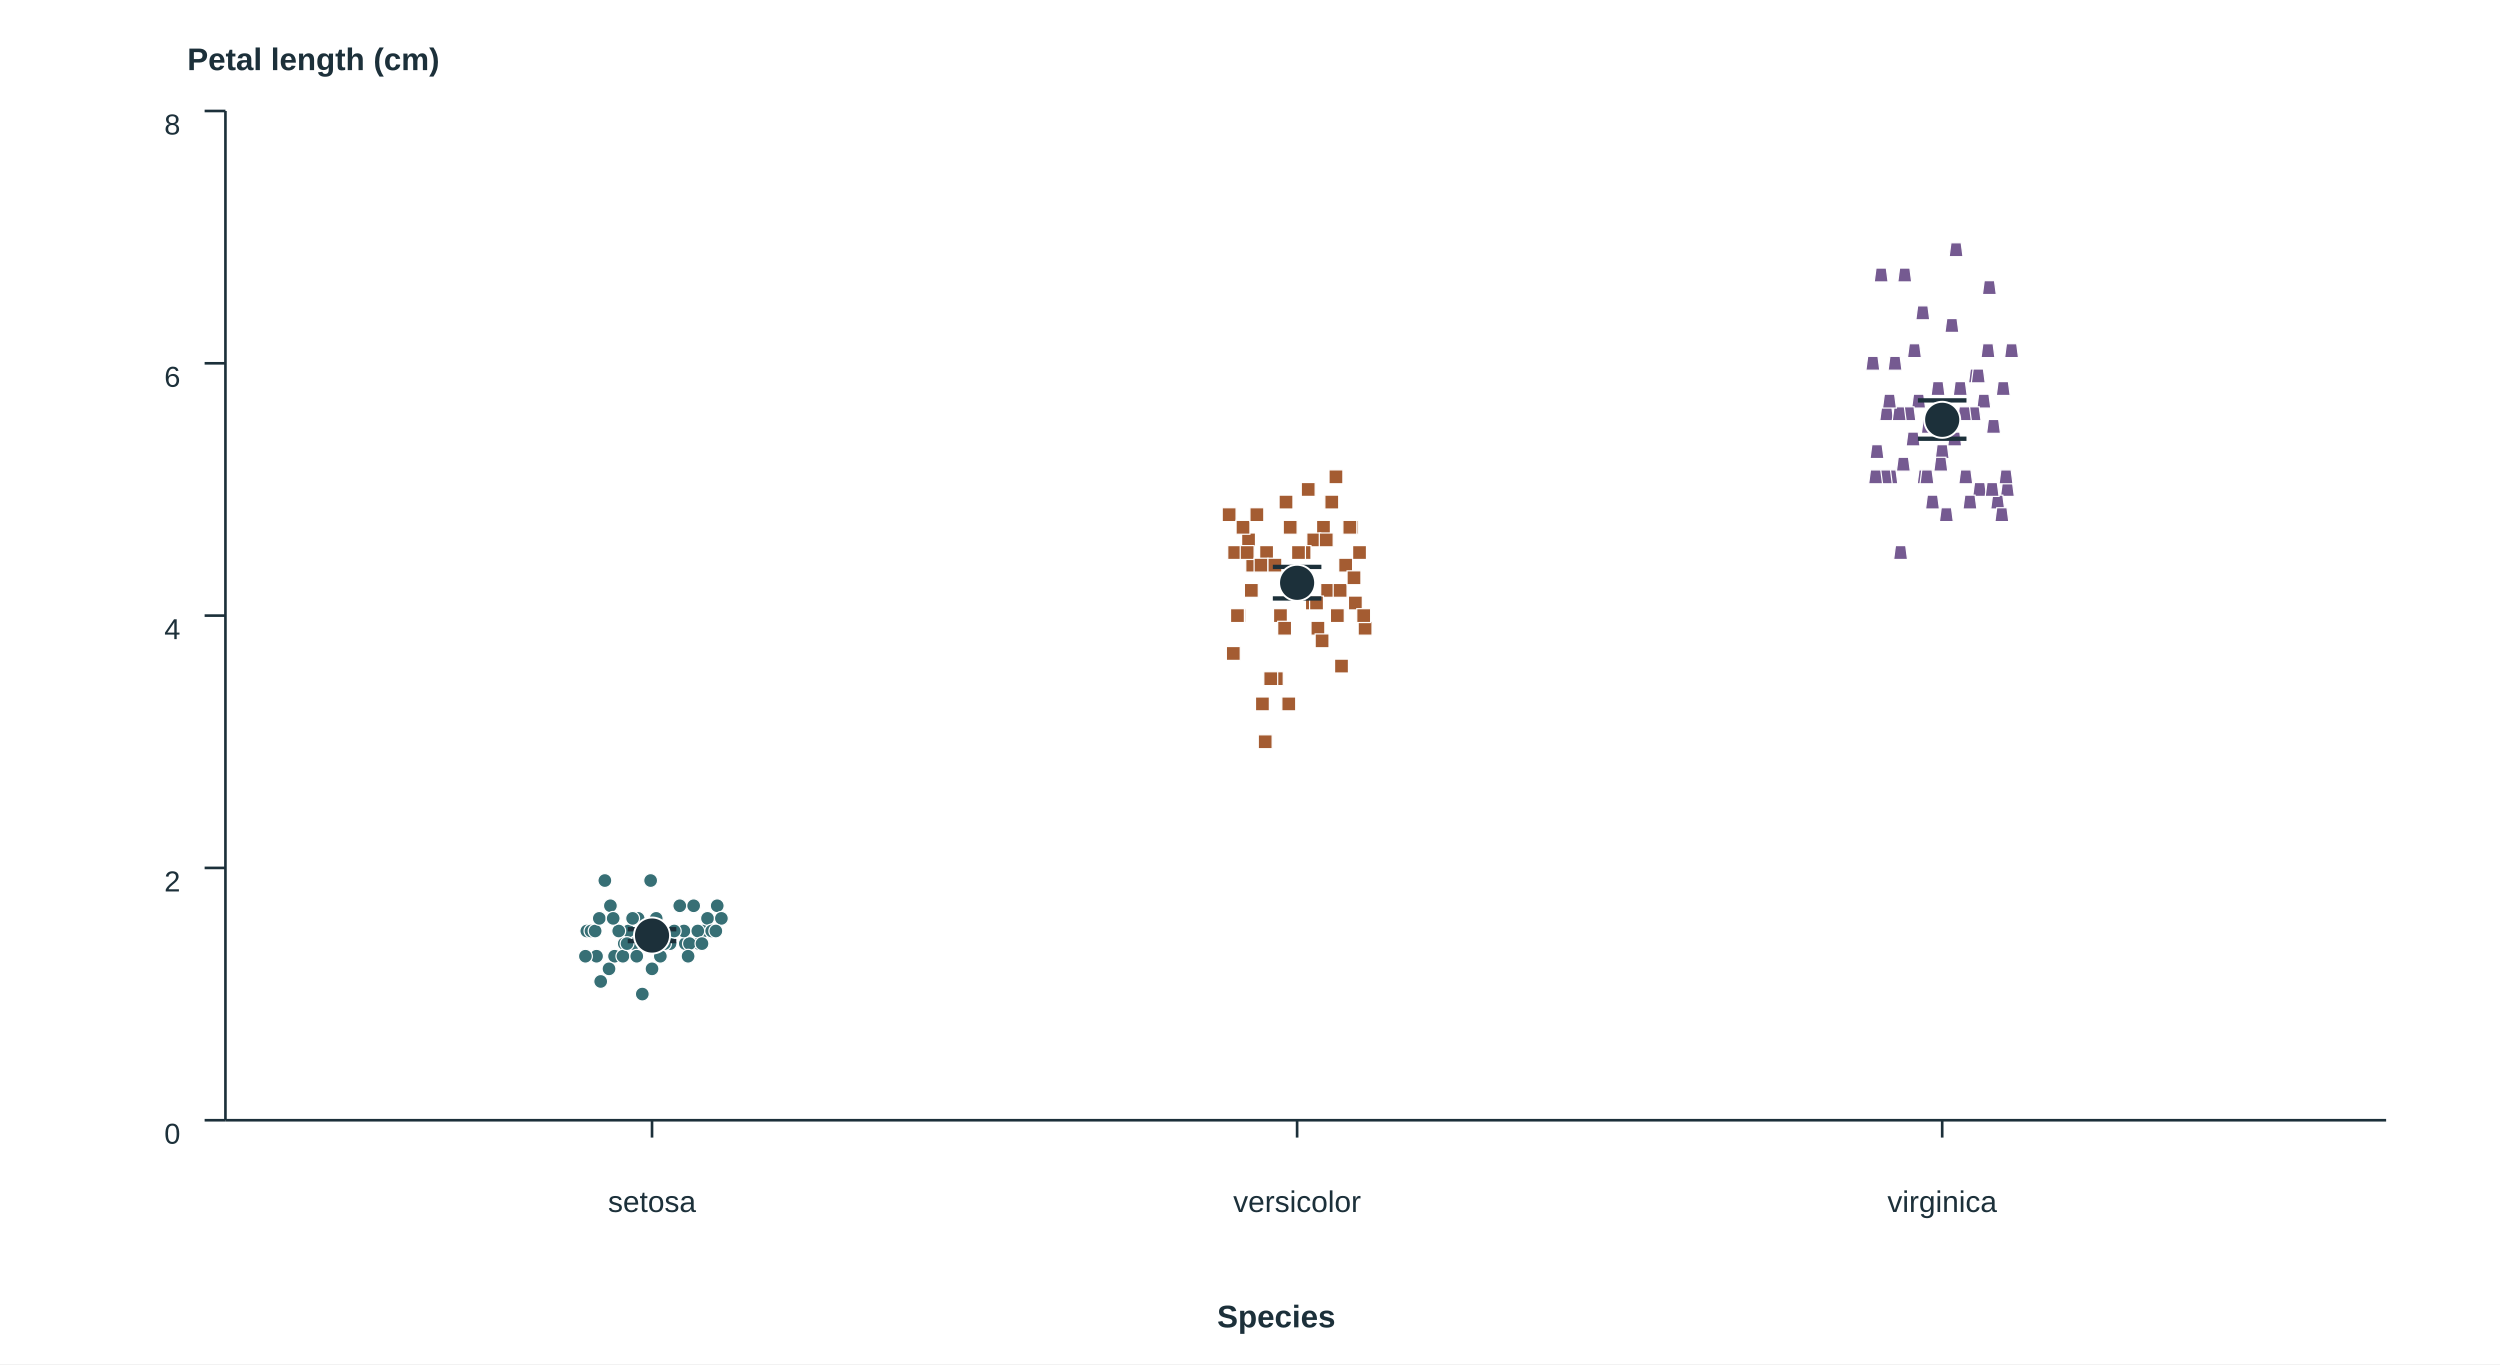
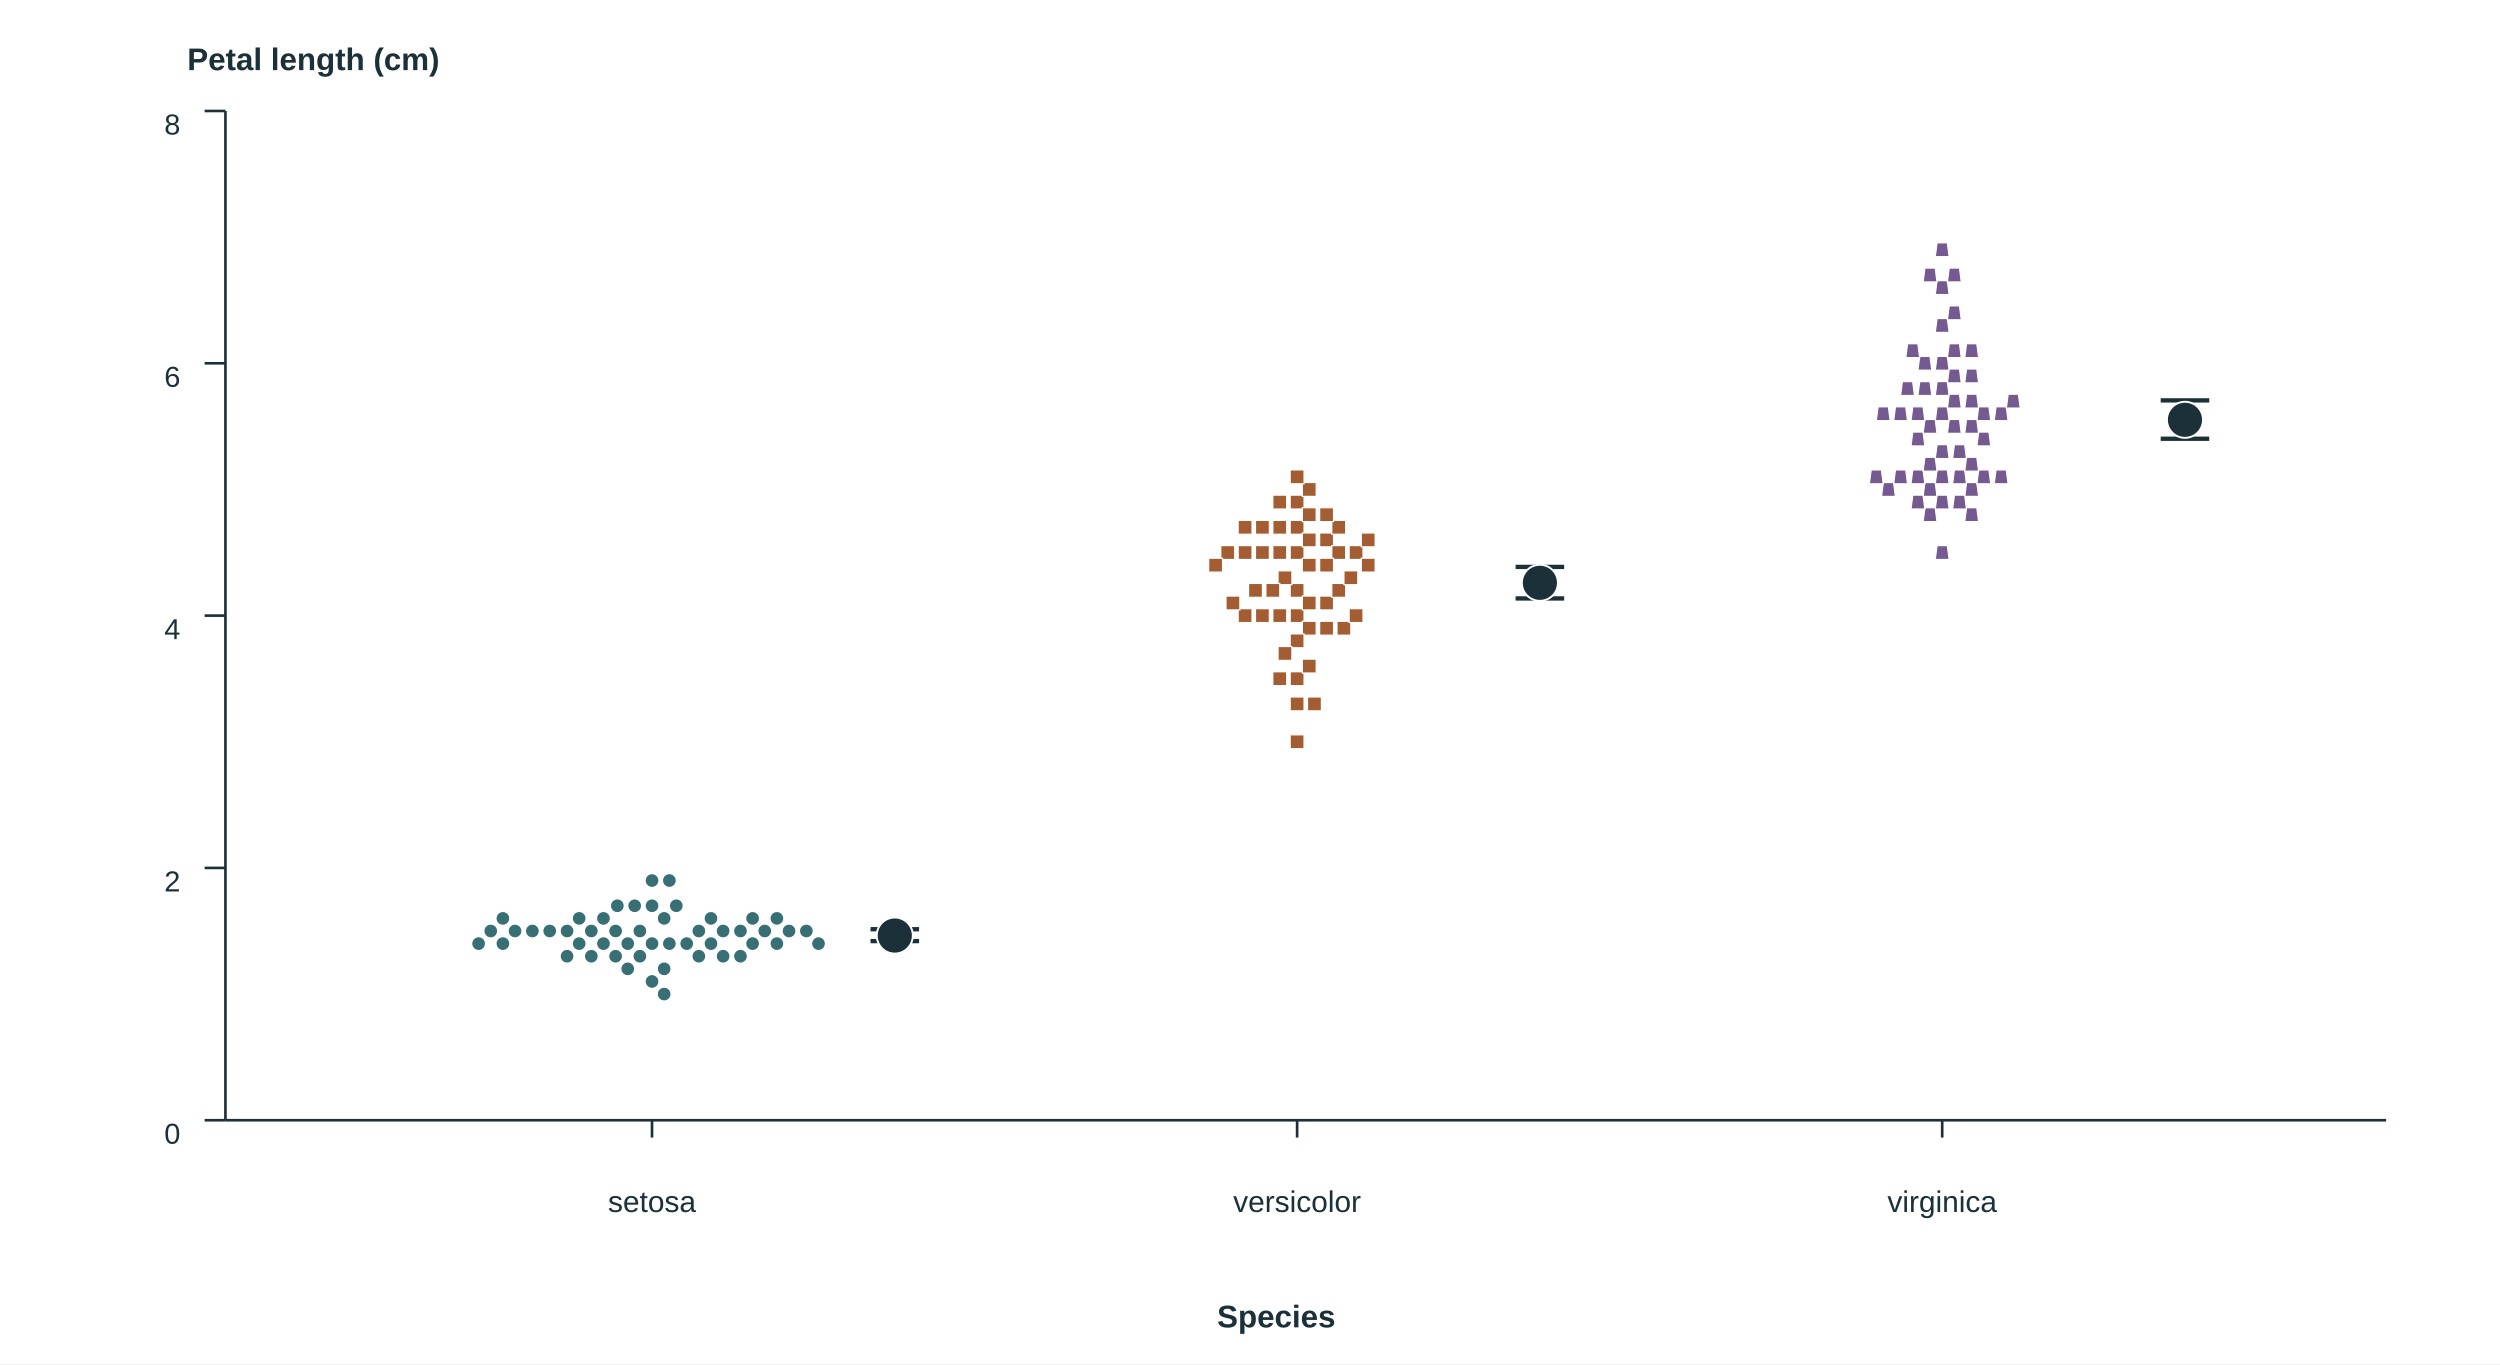
<svg xmlns="http://www.w3.org/2000/svg" width="865" height="472" viewBox="0 0 865 472">
  <defs>
    <marker id="ar" markerWidth="9" markerHeight="9" refX="8" refY="4.5" orient="auto">
      <path d="M0 0 L9 4.5 L0 9 Z" fill="#43525B" />
    </marker>
  </defs>
  <rect width="865" height="472" fill="#FFFFFF" />
  <line x1="78.0" y1="38.4" x2="78.0" y2="387.6" stroke="#1C303A" stroke-width="0.917" />
  <line x1="78.0" y1="387.6" x2="825.6" y2="387.6" stroke="#1C303A" stroke-width="0.917" />
  <line x1="70.8" y1="387.6" x2="78.0" y2="387.6" stroke="#1C303A" stroke-width="0.917" />
  <text x="62.4" y="392.9" text-anchor="end" dominant-baseline="middle" font-family="Arial" font-size="10.0" fill="#1C303A">
    <tspan x="62.4" dy="0">0</tspan>
  </text>
  <line x1="70.8" y1="300.3" x2="78.0" y2="300.3" stroke="#1C303A" stroke-width="0.917" />
  <text x="62.4" y="305.6" text-anchor="end" dominant-baseline="middle" font-family="Arial" font-size="10.0" fill="#1C303A">
    <tspan x="62.4" dy="0">2</tspan>
  </text>
  <line x1="70.8" y1="213.0" x2="78.0" y2="213.0" stroke="#1C303A" stroke-width="0.917" />
  <text x="62.4" y="218.3" text-anchor="end" dominant-baseline="middle" font-family="Arial" font-size="10.0" fill="#1C303A">
    <tspan x="62.4" dy="0">4</tspan>
  </text>
  <line x1="70.8" y1="125.7" x2="78.0" y2="125.7" stroke="#1C303A" stroke-width="0.917" />
  <text x="62.4" y="131.0" text-anchor="end" dominant-baseline="middle" font-family="Arial" font-size="10.0" fill="#1C303A">
    <tspan x="62.4" dy="0">6</tspan>
  </text>
  <line x1="70.8" y1="38.4" x2="78.0" y2="38.4" stroke="#1C303A" stroke-width="0.917" />
  <text x="62.4" y="43.7" text-anchor="end" dominant-baseline="middle" font-family="Arial" font-size="10.0" fill="#1C303A">
    <tspan x="62.4" dy="0">8</tspan>
  </text>
  <text x="64.8" y="21.192" text-anchor="start" dominant-baseline="middle" font-family="Arial" font-size="10.833" fill="#1C303A" font-weight="700">
    <tspan x="64.8" dy="0">Petal length (cm)</tspan>
  </text>
  <line x1="225.6" y1="387.6" x2="225.6" y2="393.6" stroke="#1C303A" stroke-width="0.917" />
  <text x="225.6" y="416.417" text-anchor="middle" dominant-baseline="middle" font-family="Arial" font-size="10.333" fill="#1C303A">
    <tspan x="225.6" dy="0">setosa</tspan>
  </text>
  <line x1="448.8" y1="387.6" x2="448.8" y2="393.6" stroke="#1C303A" stroke-width="0.917" />
  <text x="448.8" y="416.417" text-anchor="middle" dominant-baseline="middle" font-family="Arial" font-size="10.333" fill="#1C303A">
    <tspan x="448.8" dy="0">versicolor</tspan>
  </text>
  <line x1="672.0" y1="387.6" x2="672.0" y2="393.6" stroke="#1C303A" stroke-width="0.917" />
  <text x="672.0" y="416.417" text-anchor="middle" dominant-baseline="middle" font-family="Arial" font-size="10.333" fill="#1C303A">
    <tspan x="672.0" dy="0">virginica</tspan>
  </text>
  <text x="441.6" y="456.192" text-anchor="middle" dominant-baseline="middle" font-family="Arial" font-size="10.833" fill="#1C303A" font-weight="700">
    <tspan x="441.6" dy="0">Species</tspan>
  </text>
-   <ellipse cx="219.36" cy="326.49" rx="2.4" ry="2.4" fill="#376F75" stroke="#FFFFFF" stroke-width="0.417" />
-   <ellipse cx="237.12" cy="326.49" rx="2.4" ry="2.4" fill="#376F75" stroke="#FFFFFF" stroke-width="0.417" />
-   <ellipse cx="206.4" cy="330.855" rx="2.4" ry="2.4" fill="#376F75" stroke="#FFFFFF" stroke-width="0.417" />
-   <ellipse cx="224.16" cy="322.125" rx="2.4" ry="2.4" fill="#376F75" stroke="#FFFFFF" stroke-width="0.417" />
-   <ellipse cx="241.92" cy="326.49" rx="2.4" ry="2.4" fill="#376F75" stroke="#FFFFFF" stroke-width="0.417" />
-   <ellipse cx="211.2" cy="313.395" rx="2.4" ry="2.4" fill="#376F75" stroke="#FFFFFF" stroke-width="0.417" />
-   <ellipse cx="228.96" cy="326.49" rx="2.4" ry="2.4" fill="#376F75" stroke="#FFFFFF" stroke-width="0.417" />
-   <ellipse cx="246.72" cy="322.125" rx="2.4" ry="2.4" fill="#376F75" stroke="#FFFFFF" stroke-width="0.417" />
-   <ellipse cx="216" cy="326.49" rx="2.4" ry="2.4" fill="#376F75" stroke="#FFFFFF" stroke-width="0.417" />
-   <ellipse cx="233.76" cy="322.125" rx="2.4" ry="2.4" fill="#376F75" stroke="#FFFFFF" stroke-width="0.417" />
-   <ellipse cx="203.04" cy="322.125" rx="2.4" ry="2.4" fill="#376F75" stroke="#FFFFFF" stroke-width="0.417" />
-   <ellipse cx="220.8" cy="317.76" rx="2.4" ry="2.4" fill="#376F75" stroke="#FFFFFF" stroke-width="0.417" />
-   <ellipse cx="238.56" cy="326.49" rx="2.4" ry="2.4" fill="#376F75" stroke="#FFFFFF" stroke-width="0.417" />
-   <ellipse cx="207.84" cy="339.585" rx="2.4" ry="2.4" fill="#376F75" stroke="#FFFFFF" stroke-width="0.417" />
-   <ellipse cx="225.6" cy="335.22" rx="2.4" ry="2.4" fill="#376F75" stroke="#FFFFFF" stroke-width="0.417" />
-   <ellipse cx="243.36" cy="322.125" rx="2.4" ry="2.4" fill="#376F75" stroke="#FFFFFF" stroke-width="0.417" />
-   <ellipse cx="212.64" cy="330.855" rx="2.4" ry="2.4" fill="#376F75" stroke="#FFFFFF" stroke-width="0.417" />
-   <ellipse cx="230.4" cy="326.49" rx="2.4" ry="2.4" fill="#376F75" stroke="#FFFFFF" stroke-width="0.417" />
-   <ellipse cx="248.16" cy="313.395" rx="2.4" ry="2.4" fill="#376F75" stroke="#FFFFFF" stroke-width="0.417" />
-   <ellipse cx="217.44" cy="322.125" rx="2.4" ry="2.4" fill="#376F75" stroke="#FFFFFF" stroke-width="0.417" />
-   <ellipse cx="235.2" cy="313.395" rx="2.4" ry="2.4" fill="#376F75" stroke="#FFFFFF" stroke-width="0.417" />
-   <ellipse cx="204.48" cy="322.125" rx="2.4" ry="2.4" fill="#376F75" stroke="#FFFFFF" stroke-width="0.417" />
-   <ellipse cx="222.24" cy="343.95" rx="2.4" ry="2.4" fill="#376F75" stroke="#FFFFFF" stroke-width="0.417" />
-   <ellipse cx="240.0" cy="313.395" rx="2.4" ry="2.4" fill="#376F75" stroke="#FFFFFF" stroke-width="0.417" />
-   <ellipse cx="209.28" cy="304.665" rx="2.4" ry="2.4" fill="#376F75" stroke="#FFFFFF" stroke-width="0.417" />
-   <ellipse cx="227.04" cy="317.76" rx="2.4" ry="2.4" fill="#376F75" stroke="#FFFFFF" stroke-width="0.417" />
-   <ellipse cx="244.8" cy="317.76" rx="2.4" ry="2.4" fill="#376F75" stroke="#FFFFFF" stroke-width="0.417" />
-   <ellipse cx="214.08" cy="322.125" rx="2.4" ry="2.4" fill="#376F75" stroke="#FFFFFF" stroke-width="0.417" />
-   <ellipse cx="231.84" cy="326.49" rx="2.4" ry="2.4" fill="#376F75" stroke="#FFFFFF" stroke-width="0.417" />
-   <ellipse cx="249.6" cy="317.76" rx="2.4" ry="2.4" fill="#376F75" stroke="#FFFFFF" stroke-width="0.417" />
-   <ellipse cx="218.88" cy="317.76" rx="2.4" ry="2.4" fill="#376F75" stroke="#FFFFFF" stroke-width="0.417" />
-   <ellipse cx="236.64" cy="322.125" rx="2.4" ry="2.4" fill="#376F75" stroke="#FFFFFF" stroke-width="0.417" />
-   <ellipse cx="205.92" cy="322.125" rx="2.4" ry="2.4" fill="#376F75" stroke="#FFFFFF" stroke-width="0.417" />
-   <ellipse cx="223.68" cy="326.49" rx="2.4" ry="2.4" fill="#376F75" stroke="#FFFFFF" stroke-width="0.417" />
-   <ellipse cx="241.44" cy="322.125" rx="2.4" ry="2.4" fill="#376F75" stroke="#FFFFFF" stroke-width="0.417" />
-   <ellipse cx="210.72" cy="335.22" rx="2.4" ry="2.4" fill="#376F75" stroke="#FFFFFF" stroke-width="0.417" />
-   <ellipse cx="228.48" cy="330.855" rx="2.4" ry="2.4" fill="#376F75" stroke="#FFFFFF" stroke-width="0.417" />
-   <ellipse cx="246.24" cy="322.125" rx="2.4" ry="2.4" fill="#376F75" stroke="#FFFFFF" stroke-width="0.417" />
-   <ellipse cx="215.52" cy="330.855" rx="2.4" ry="2.4" fill="#376F75" stroke="#FFFFFF" stroke-width="0.417" />
-   <ellipse cx="233.28" cy="322.125" rx="2.4" ry="2.4" fill="#376F75" stroke="#FFFFFF" stroke-width="0.417" />
-   <ellipse cx="202.56" cy="330.855" rx="2.4" ry="2.4" fill="#376F75" stroke="#FFFFFF" stroke-width="0.417" />
-   <ellipse cx="220.32" cy="330.855" rx="2.4" ry="2.4" fill="#376F75" stroke="#FFFFFF" stroke-width="0.417" />
-   <ellipse cx="238.08" cy="330.855" rx="2.4" ry="2.4" fill="#376F75" stroke="#FFFFFF" stroke-width="0.417" />
-   <ellipse cx="207.36" cy="317.76" rx="2.4" ry="2.4" fill="#376F75" stroke="#FFFFFF" stroke-width="0.417" />
-   <ellipse cx="225.12" cy="304.665" rx="2.4" ry="2.4" fill="#376F75" stroke="#FFFFFF" stroke-width="0.417" />
-   <ellipse cx="242.88" cy="326.49" rx="2.4" ry="2.4" fill="#376F75" stroke="#FFFFFF" stroke-width="0.417" />
-   <ellipse cx="212.16" cy="317.76" rx="2.4" ry="2.4" fill="#376F75" stroke="#FFFFFF" stroke-width="0.417" />
-   <ellipse cx="229.92" cy="326.49" rx="2.4" ry="2.4" fill="#376F75" stroke="#FFFFFF" stroke-width="0.417" />
-   <ellipse cx="247.68" cy="322.125" rx="2.4" ry="2.4" fill="#376F75" stroke="#FFFFFF" stroke-width="0.417" />
-   <ellipse cx="216.96" cy="326.49" rx="2.4" ry="2.4" fill="#376F75" stroke="#FFFFFF" stroke-width="0.417" />
-   <rect x="455.52" y="180.045" width="4.8" height="4.8" rx="0.0" fill="#A45C32" stroke="#FFFFFF" stroke-width="0.417" />
-   <rect x="424.8" y="188.775" width="4.8" height="4.8" rx="0.0" fill="#A45C32" stroke="#FFFFFF" stroke-width="0.417" />
-   <rect x="442.56" y="171.315" width="4.8" height="4.8" rx="0.0" fill="#A45C32" stroke="#FFFFFF" stroke-width="0.417" />
-   <rect x="460.32" y="210.6" width="4.8" height="4.8" rx="0.0" fill="#A45C32" stroke="#FFFFFF" stroke-width="0.417" />
-   <rect x="429.6" y="184.41" width="4.8" height="4.8" rx="0.0" fill="#A45C32" stroke="#FFFFFF" stroke-width="0.417" />
-   <rect x="447.36" y="188.775" width="4.8" height="4.8" rx="0.0" fill="#A45C32" stroke="#FFFFFF" stroke-width="0.417" />
-   <rect x="465.12" y="180.045" width="4.8" height="4.8" rx="0.0" fill="#A45C32" stroke="#FFFFFF" stroke-width="0.417" />
-   <rect x="434.4" y="241.155" width="4.8" height="4.8" rx="0.0" fill="#A45C32" stroke="#FFFFFF" stroke-width="0.417" />
-   <rect x="452.16" y="184.41" width="4.8" height="4.8" rx="0.0" fill="#A45C32" stroke="#FFFFFF" stroke-width="0.417" />
-   <rect x="469.92" y="214.965" width="4.8" height="4.8" rx="0.0" fill="#A45C32" stroke="#FFFFFF" stroke-width="0.417" />
-   <rect x="439.2" y="232.425" width="4.8" height="4.8" rx="0.0" fill="#A45C32" stroke="#FFFFFF" stroke-width="0.417" />
-   <rect x="456.96" y="201.87" width="4.8" height="4.8" rx="0.0" fill="#A45C32" stroke="#FFFFFF" stroke-width="0.417" />
-   <rect x="426.24" y="210.6" width="4.8" height="4.8" rx="0.0" fill="#A45C32" stroke="#FFFFFF" stroke-width="0.417" />
-   <rect x="444.0" y="180.045" width="4.8" height="4.8" rx="0.0" fill="#A45C32" stroke="#FFFFFF" stroke-width="0.417" />
-   <rect x="461.76" y="228.06" width="4.8" height="4.8" rx="0.0" fill="#A45C32" stroke="#FFFFFF" stroke-width="0.417" />
-   <rect x="431.04" y="193.14" width="4.8" height="4.8" rx="0.0" fill="#A45C32" stroke="#FFFFFF" stroke-width="0.417" />
-   <rect x="448.8" y="188.775" width="4.8" height="4.8" rx="0.0" fill="#A45C32" stroke="#FFFFFF" stroke-width="0.417" />
-   <rect x="466.56" y="206.235" width="4.8" height="4.8" rx="0.0" fill="#A45C32" stroke="#FFFFFF" stroke-width="0.417" />
-   <rect x="435.84" y="188.775" width="4.8" height="4.8" rx="0.0" fill="#A45C32" stroke="#FFFFFF" stroke-width="0.417" />
-   <rect x="453.6" y="214.965" width="4.8" height="4.8" rx="0.0" fill="#A45C32" stroke="#FFFFFF" stroke-width="0.417" />
-   <rect x="422.88" y="175.68" width="4.8" height="4.8" rx="0.0" fill="#A45C32" stroke="#FFFFFF" stroke-width="0.417" />
-   <rect x="440.64" y="210.6" width="4.8" height="4.8" rx="0.0" fill="#A45C32" stroke="#FFFFFF" stroke-width="0.417" />
-   <rect x="458.4" y="171.315" width="4.8" height="4.8" rx="0.0" fill="#A45C32" stroke="#FFFFFF" stroke-width="0.417" />
-   <rect x="427.68" y="180.045" width="4.8" height="4.8" rx="0.0" fill="#A45C32" stroke="#FFFFFF" stroke-width="0.417" />
-   <rect x="445.44" y="197.505" width="4.8" height="4.8" rx="0.0" fill="#A45C32" stroke="#FFFFFF" stroke-width="0.417" />
-   <rect x="463.2" y="193.14" width="4.8" height="4.8" rx="0.0" fill="#A45C32" stroke="#FFFFFF" stroke-width="0.417" />
-   <rect x="432.48" y="175.68" width="4.8" height="4.8" rx="0.0" fill="#A45C32" stroke="#FFFFFF" stroke-width="0.417" />
-   <rect x="450.24" y="166.95" width="4.8" height="4.8" rx="0.0" fill="#A45C32" stroke="#FFFFFF" stroke-width="0.417" />
-   <rect x="468" y="188.775" width="4.8" height="4.8" rx="0.0" fill="#A45C32" stroke="#FFFFFF" stroke-width="0.417" />
-   <rect x="437.28" y="232.425" width="4.8" height="4.8" rx="0.0" fill="#A45C32" stroke="#FFFFFF" stroke-width="0.417" />
-   <rect x="455.04" y="219.33" width="4.8" height="4.8" rx="0.0" fill="#A45C32" stroke="#FFFFFF" stroke-width="0.417" />
-   <rect x="424.32" y="223.695" width="4.8" height="4.8" rx="0.0" fill="#A45C32" stroke="#FFFFFF" stroke-width="0.417" />
-   <rect x="442.08" y="214.965" width="4.8" height="4.8" rx="0.0" fill="#A45C32" stroke="#FFFFFF" stroke-width="0.417" />
-   <rect x="459.84" y="162.585" width="4.8" height="4.8" rx="0.0" fill="#A45C32" stroke="#FFFFFF" stroke-width="0.417" />
-   <rect x="429.12" y="188.775" width="4.8" height="4.8" rx="0.0" fill="#A45C32" stroke="#FFFFFF" stroke-width="0.417" />
-   <rect x="446.88" y="188.775" width="4.8" height="4.8" rx="0.0" fill="#A45C32" stroke="#FFFFFF" stroke-width="0.417" />
-   <rect x="464.64" y="180.045" width="4.8" height="4.8" rx="0.0" fill="#A45C32" stroke="#FFFFFF" stroke-width="0.417" />
-   <rect x="433.92" y="193.14" width="4.8" height="4.8" rx="0.0" fill="#A45C32" stroke="#FFFFFF" stroke-width="0.417" />
-   <rect x="451.68" y="206.235" width="4.8" height="4.8" rx="0.0" fill="#A45C32" stroke="#FFFFFF" stroke-width="0.417" />
-   <rect x="469.44" y="210.6" width="4.8" height="4.8" rx="0.0" fill="#A45C32" stroke="#FFFFFF" stroke-width="0.417" />
-   <rect x="438.72" y="193.14" width="4.8" height="4.8" rx="0.0" fill="#A45C32" stroke="#FFFFFF" stroke-width="0.417" />
-   <rect x="456.48" y="184.41" width="4.8" height="4.8" rx="0.0" fill="#A45C32" stroke="#FFFFFF" stroke-width="0.417" />
-   <rect x="425.76" y="210.6" width="4.8" height="4.8" rx="0.0" fill="#A45C32" stroke="#FFFFFF" stroke-width="0.417" />
-   <rect x="443.52" y="241.155" width="4.8" height="4.8" rx="0.0" fill="#A45C32" stroke="#FFFFFF" stroke-width="0.417" />
-   <rect x="461.28" y="201.87" width="4.8" height="4.8" rx="0.0" fill="#A45C32" stroke="#FFFFFF" stroke-width="0.417" />
-   <rect x="430.56" y="201.87" width="4.8" height="4.8" rx="0.0" fill="#A45C32" stroke="#FFFFFF" stroke-width="0.417" />
-   <rect x="448.32" y="201.87" width="4.8" height="4.8" rx="0.0" fill="#A45C32" stroke="#FFFFFF" stroke-width="0.417" />
-   <rect x="466.08" y="197.505" width="4.8" height="4.8" rx="0.0" fill="#A45C32" stroke="#FFFFFF" stroke-width="0.417" />
-   <rect x="435.36" y="254.25" width="4.8" height="4.8" rx="0.0" fill="#A45C32" stroke="#FFFFFF" stroke-width="0.417" />
-   <rect x="453.12" y="206.235" width="4.8" height="4.8" rx="0.0" fill="#A45C32" stroke="#FFFFFF" stroke-width="0.417" />
-   <polygon points="646.224,123.3 649.776,123.3 650.4,128.1 645.6,128.1" fill="#755A91" stroke="#FFFFFF" stroke-width="0.417" />
-   <polygon points="663.984,162.585 667.536,162.585 668.16,167.385 663.36,167.385" fill="#755A91" stroke="#FFFFFF" stroke-width="0.417" />
-   <polygon points="681.744,127.665 685.296,127.665 685.92,132.465 681.12,132.465" fill="#755A91" stroke="#FFFFFF" stroke-width="0.417" />
-   <polygon points="651.024,140.76 654.576,140.76 655.2,145.56 650.4,145.56" fill="#755A91" stroke="#FFFFFF" stroke-width="0.417" />
-   <polygon points="668.784,132.03 672.336,132.03 672.96,136.83 668.16,136.83" fill="#755A91" stroke="#FFFFFF" stroke-width="0.417" />
-   <polygon points="686.544,97.11 690.096,97.11 690.72,101.91 685.92,101.91" fill="#755A91" stroke="#FFFFFF" stroke-width="0.417" />
-   <polygon points="655.824,188.775 659.376,188.775 660.0,193.575 655.2,193.575" fill="#755A91" stroke="#FFFFFF" stroke-width="0.417" />
-   <polygon points="673.584,110.205 677.136,110.205 677.76,115.005 672.96,115.005" fill="#755A91" stroke="#FFFFFF" stroke-width="0.417" />
-   <polygon points="691.344,132.03 694.896,132.03 695.52,136.83 690.72,136.83" fill="#755A91" stroke="#FFFFFF" stroke-width="0.417" />
-   <polygon points="660.624,118.935 664.176,118.935 664.8,123.735 660.0,123.735" fill="#755A91" stroke="#FFFFFF" stroke-width="0.417" />
-   <polygon points="678.384,162.585 681.936,162.585 682.56,167.385 677.76,167.385" fill="#755A91" stroke="#FFFFFF" stroke-width="0.417" />
-   <polygon points="647.664,153.855 651.216,153.855 651.84,158.655 647.04,158.655" fill="#755A91" stroke="#FFFFFF" stroke-width="0.417" />
-   <polygon points="665.424,145.125 668.976,145.125 669.6,149.925 664.8,149.925" fill="#755A91" stroke="#FFFFFF" stroke-width="0.417" />
-   <polygon points="683.184,166.95 686.736,166.95 687.36,171.75 682.56,171.75" fill="#755A91" stroke="#FFFFFF" stroke-width="0.417" />
-   <polygon points="652.464,162.585 656.016,162.585 656.64,167.385 651.84,167.385" fill="#755A91" stroke="#FFFFFF" stroke-width="0.417" />
+   <ellipse cx="225.6" cy="326.49" rx="2.4" ry="2.4" fill="#376F75" stroke="#FFFFFF" stroke-width="0.417" />
+   <ellipse cx="231.6" cy="326.49" rx="2.4" ry="2.4" fill="#376F75" stroke="#FFFFFF" stroke-width="0.417" />
+   <ellipse cx="221.4" cy="330.855" rx="2.4" ry="2.4" fill="#376F75" stroke="#FFFFFF" stroke-width="0.417" />
+   <ellipse cx="221.4" cy="322.125" rx="2.4" ry="2.4" fill="#376F75" stroke="#FFFFFF" stroke-width="0.417" />
+   <ellipse cx="217.2" cy="326.49" rx="2.4" ry="2.4" fill="#376F75" stroke="#FFFFFF" stroke-width="0.417" />
+   <ellipse cx="225.6" cy="313.395" rx="2.4" ry="2.4" fill="#376F75" stroke="#FFFFFF" stroke-width="0.417" />
+   <ellipse cx="237.6" cy="326.49" rx="2.4" ry="2.4" fill="#376F75" stroke="#FFFFFF" stroke-width="0.417" />
+   <ellipse cx="213.0" cy="322.125" rx="2.4" ry="2.4" fill="#376F75" stroke="#FFFFFF" stroke-width="0.417" />
+   <ellipse cx="208.8" cy="326.49" rx="2.4" ry="2.4" fill="#376F75" stroke="#FFFFFF" stroke-width="0.417" />
+   <ellipse cx="241.8" cy="322.125" rx="2.4" ry="2.4" fill="#376F75" stroke="#FFFFFF" stroke-width="0.417" />
+   <ellipse cx="204.6" cy="322.125" rx="2.4" ry="2.4" fill="#376F75" stroke="#FFFFFF" stroke-width="0.417" />
+   <ellipse cx="229.8" cy="317.76" rx="2.4" ry="2.4" fill="#376F75" stroke="#FFFFFF" stroke-width="0.417" />
+   <ellipse cx="246" cy="326.49" rx="2.4" ry="2.4" fill="#376F75" stroke="#FFFFFF" stroke-width="0.417" />
+   <ellipse cx="225.6" cy="339.585" rx="2.4" ry="2.4" fill="#376F75" stroke="#FFFFFF" stroke-width="0.417" />
+   <ellipse cx="229.8" cy="335.22" rx="2.4" ry="2.4" fill="#376F75" stroke="#FFFFFF" stroke-width="0.417" />
+   <ellipse cx="250.2" cy="322.125" rx="2.4" ry="2.4" fill="#376F75" stroke="#FFFFFF" stroke-width="0.417" />
+   <ellipse cx="213.0" cy="330.855" rx="2.4" ry="2.4" fill="#376F75" stroke="#FFFFFF" stroke-width="0.417" />
+   <ellipse cx="200.4" cy="326.49" rx="2.4" ry="2.4" fill="#376F75" stroke="#FFFFFF" stroke-width="0.417" />
+   <ellipse cx="219.6" cy="313.395" rx="2.4" ry="2.4" fill="#376F75" stroke="#FFFFFF" stroke-width="0.417" />
+   <ellipse cx="196.2" cy="322.125" rx="2.4" ry="2.4" fill="#376F75" stroke="#FFFFFF" stroke-width="0.417" />
+   <ellipse cx="234.0" cy="313.395" rx="2.4" ry="2.4" fill="#376F75" stroke="#FFFFFF" stroke-width="0.417" />
+   <ellipse cx="256.2" cy="322.125" rx="2.4" ry="2.4" fill="#376F75" stroke="#FFFFFF" stroke-width="0.417" />
+   <ellipse cx="229.8" cy="343.95" rx="2.4" ry="2.4" fill="#376F75" stroke="#FFFFFF" stroke-width="0.417" />
+   <ellipse cx="213.6" cy="313.395" rx="2.4" ry="2.4" fill="#376F75" stroke="#FFFFFF" stroke-width="0.417" />
+   <ellipse cx="225.6" cy="304.665" rx="2.4" ry="2.4" fill="#376F75" stroke="#FFFFFF" stroke-width="0.417" />
+   <ellipse cx="208.8" cy="317.76" rx="2.4" ry="2.4" fill="#376F75" stroke="#FFFFFF" stroke-width="0.417" />
+   <ellipse cx="246" cy="317.76" rx="2.4" ry="2.4" fill="#376F75" stroke="#FFFFFF" stroke-width="0.417" />
+   <ellipse cx="190.2" cy="322.125" rx="2.4" ry="2.4" fill="#376F75" stroke="#FFFFFF" stroke-width="0.417" />
+   <ellipse cx="260.4" cy="326.49" rx="2.4" ry="2.4" fill="#376F75" stroke="#FFFFFF" stroke-width="0.417" />
+   <ellipse cx="200.4" cy="317.76" rx="2.4" ry="2.4" fill="#376F75" stroke="#FFFFFF" stroke-width="0.417" />
+   <ellipse cx="260.4" cy="317.76" rx="2.4" ry="2.4" fill="#376F75" stroke="#FFFFFF" stroke-width="0.417" />
+   <ellipse cx="264.6" cy="322.125" rx="2.4" ry="2.4" fill="#376F75" stroke="#FFFFFF" stroke-width="0.417" />
+   <ellipse cx="184.2" cy="322.125" rx="2.4" ry="2.4" fill="#376F75" stroke="#FFFFFF" stroke-width="0.417" />
+   <ellipse cx="268.8" cy="326.49" rx="2.4" ry="2.4" fill="#376F75" stroke="#FFFFFF" stroke-width="0.417" />
+   <ellipse cx="273" cy="322.125" rx="2.4" ry="2.4" fill="#376F75" stroke="#FFFFFF" stroke-width="0.417" />
+   <ellipse cx="217.2" cy="335.22" rx="2.4" ry="2.4" fill="#376F75" stroke="#FFFFFF" stroke-width="0.417" />
+   <ellipse cx="241.8" cy="330.855" rx="2.4" ry="2.4" fill="#376F75" stroke="#FFFFFF" stroke-width="0.417" />
+   <ellipse cx="178.2" cy="322.125" rx="2.4" ry="2.4" fill="#376F75" stroke="#FFFFFF" stroke-width="0.417" />
+   <ellipse cx="204.6" cy="330.855" rx="2.4" ry="2.4" fill="#376F75" stroke="#FFFFFF" stroke-width="0.417" />
+   <ellipse cx="279" cy="322.125" rx="2.4" ry="2.4" fill="#376F75" stroke="#FFFFFF" stroke-width="0.417" />
+   <ellipse cx="250.2" cy="330.855" rx="2.4" ry="2.4" fill="#376F75" stroke="#FFFFFF" stroke-width="0.417" />
+   <ellipse cx="196.2" cy="330.855" rx="2.4" ry="2.4" fill="#376F75" stroke="#FFFFFF" stroke-width="0.417" />
+   <ellipse cx="256.2" cy="330.855" rx="2.4" ry="2.4" fill="#376F75" stroke="#FFFFFF" stroke-width="0.417" />
+   <ellipse cx="268.8" cy="317.76" rx="2.4" ry="2.4" fill="#376F75" stroke="#FFFFFF" stroke-width="0.417" />
+   <ellipse cx="231.6" cy="304.665" rx="2.4" ry="2.4" fill="#376F75" stroke="#FFFFFF" stroke-width="0.417" />
+   <ellipse cx="174.0" cy="326.49" rx="2.4" ry="2.4" fill="#376F75" stroke="#FFFFFF" stroke-width="0.417" />
+   <ellipse cx="174.0" cy="317.76" rx="2.4" ry="2.4" fill="#376F75" stroke="#FFFFFF" stroke-width="0.417" />
+   <ellipse cx="283.2" cy="326.49" rx="2.4" ry="2.4" fill="#376F75" stroke="#FFFFFF" stroke-width="0.417" />
+   <ellipse cx="169.8" cy="322.125" rx="2.4" ry="2.4" fill="#376F75" stroke="#FFFFFF" stroke-width="0.417" />
+   <ellipse cx="165.6" cy="326.49" rx="2.4" ry="2.4" fill="#376F75" stroke="#FFFFFF" stroke-width="0.417" />
+   <rect x="446.4" y="180.045" width="4.8" height="4.8" rx="0.0" fill="#A45C32" stroke="#FFFFFF" stroke-width="0.417" />
+   <rect x="446.4" y="188.775" width="4.8" height="4.8" rx="0.0" fill="#A45C32" stroke="#FFFFFF" stroke-width="0.417" />
+   <rect x="446.4" y="171.315" width="4.8" height="4.8" rx="0.0" fill="#A45C32" stroke="#FFFFFF" stroke-width="0.417" />
+   <rect x="446.4" y="210.6" width="4.8" height="4.8" rx="0.0" fill="#A45C32" stroke="#FFFFFF" stroke-width="0.417" />
+   <rect x="450.6" y="184.41" width="4.8" height="4.8" rx="0.0" fill="#A45C32" stroke="#FFFFFF" stroke-width="0.417" />
+   <rect x="440.4" y="188.775" width="4.8" height="4.8" rx="0.0" fill="#A45C32" stroke="#FFFFFF" stroke-width="0.417" />
+   <rect x="440.4" y="180.045" width="4.8" height="4.8" rx="0.0" fill="#A45C32" stroke="#FFFFFF" stroke-width="0.417" />
+   <rect x="446.4" y="241.155" width="4.8" height="4.8" rx="0.0" fill="#A45C32" stroke="#FFFFFF" stroke-width="0.417" />
+   <rect x="456.6" y="184.41" width="4.8" height="4.8" rx="0.0" fill="#A45C32" stroke="#FFFFFF" stroke-width="0.417" />
+   <rect x="450.6" y="214.965" width="4.8" height="4.8" rx="0.0" fill="#A45C32" stroke="#FFFFFF" stroke-width="0.417" />
+   <rect x="446.4" y="232.425" width="4.8" height="4.8" rx="0.0" fill="#A45C32" stroke="#FFFFFF" stroke-width="0.417" />
+   <rect x="446.4" y="201.87" width="4.8" height="4.8" rx="0.0" fill="#A45C32" stroke="#FFFFFF" stroke-width="0.417" />
+   <rect x="440.4" y="210.6" width="4.8" height="4.8" rx="0.0" fill="#A45C32" stroke="#FFFFFF" stroke-width="0.417" />
+   <rect x="434.4" y="180.045" width="4.8" height="4.8" rx="0.0" fill="#A45C32" stroke="#FFFFFF" stroke-width="0.417" />
+   <rect x="450.6" y="228.06" width="4.8" height="4.8" rx="0.0" fill="#A45C32" stroke="#FFFFFF" stroke-width="0.417" />
+   <rect x="450.6" y="193.14" width="4.8" height="4.8" rx="0.0" fill="#A45C32" stroke="#FFFFFF" stroke-width="0.417" />
+   <rect x="434.4" y="188.775" width="4.8" height="4.8" rx="0.0" fill="#A45C32" stroke="#FFFFFF" stroke-width="0.417" />
+   <rect x="450.6" y="206.235" width="4.8" height="4.8" rx="0.0" fill="#A45C32" stroke="#FFFFFF" stroke-width="0.417" />
+   <rect x="460.8" y="188.775" width="4.8" height="4.8" rx="0.0" fill="#A45C32" stroke="#FFFFFF" stroke-width="0.417" />
+   <rect x="456.6" y="214.965" width="4.8" height="4.8" rx="0.0" fill="#A45C32" stroke="#FFFFFF" stroke-width="0.417" />
+   <rect x="450.6" y="175.68" width="4.8" height="4.8" rx="0.0" fill="#A45C32" stroke="#FFFFFF" stroke-width="0.417" />
+   <rect x="434.4" y="210.6" width="4.8" height="4.8" rx="0.0" fill="#A45C32" stroke="#FFFFFF" stroke-width="0.417" />
+   <rect x="440.4" y="171.315" width="4.8" height="4.8" rx="0.0" fill="#A45C32" stroke="#FFFFFF" stroke-width="0.417" />
+   <rect x="460.8" y="180.045" width="4.8" height="4.8" rx="0.0" fill="#A45C32" stroke="#FFFFFF" stroke-width="0.417" />
+   <rect x="442.2" y="197.505" width="4.8" height="4.8" rx="0.0" fill="#A45C32" stroke="#FFFFFF" stroke-width="0.417" />
+   <rect x="456.6" y="193.14" width="4.8" height="4.8" rx="0.0" fill="#A45C32" stroke="#FFFFFF" stroke-width="0.417" />
+   <rect x="456.6" y="175.68" width="4.8" height="4.8" rx="0.0" fill="#A45C32" stroke="#FFFFFF" stroke-width="0.417" />
+   <rect x="450.6" y="166.95" width="4.8" height="4.8" rx="0.0" fill="#A45C32" stroke="#FFFFFF" stroke-width="0.417" />
+   <rect x="428.4" y="188.775" width="4.8" height="4.8" rx="0.0" fill="#A45C32" stroke="#FFFFFF" stroke-width="0.417" />
+   <rect x="440.4" y="232.425" width="4.8" height="4.8" rx="0.0" fill="#A45C32" stroke="#FFFFFF" stroke-width="0.417" />
+   <rect x="446.4" y="219.33" width="4.8" height="4.8" rx="0.0" fill="#A45C32" stroke="#FFFFFF" stroke-width="0.417" />
+   <rect x="442.2" y="223.695" width="4.8" height="4.8" rx="0.0" fill="#A45C32" stroke="#FFFFFF" stroke-width="0.417" />
+   <rect x="462.6" y="214.965" width="4.8" height="4.8" rx="0.0" fill="#A45C32" stroke="#FFFFFF" stroke-width="0.417" />
+   <rect x="446.4" y="162.585" width="4.8" height="4.8" rx="0.0" fill="#A45C32" stroke="#FFFFFF" stroke-width="0.417" />
+   <rect x="466.8" y="188.775" width="4.8" height="4.8" rx="0.0" fill="#A45C32" stroke="#FFFFFF" stroke-width="0.417" />
+   <rect x="422.4" y="188.775" width="4.8" height="4.8" rx="0.0" fill="#A45C32" stroke="#FFFFFF" stroke-width="0.417" />
+   <rect x="428.4" y="180.045" width="4.8" height="4.8" rx="0.0" fill="#A45C32" stroke="#FFFFFF" stroke-width="0.417" />
+   <rect x="471" y="193.14" width="4.8" height="4.8" rx="0.0" fill="#A45C32" stroke="#FFFFFF" stroke-width="0.417" />
+   <rect x="456.6" y="206.235" width="4.8" height="4.8" rx="0.0" fill="#A45C32" stroke="#FFFFFF" stroke-width="0.417" />
+   <rect x="428.4" y="210.6" width="4.8" height="4.8" rx="0.0" fill="#A45C32" stroke="#FFFFFF" stroke-width="0.417" />
+   <rect x="418.2" y="193.14" width="4.8" height="4.8" rx="0.0" fill="#A45C32" stroke="#FFFFFF" stroke-width="0.417" />
+   <rect x="471" y="184.41" width="4.8" height="4.8" rx="0.0" fill="#A45C32" stroke="#FFFFFF" stroke-width="0.417" />
+   <rect x="466.8" y="210.6" width="4.8" height="4.8" rx="0.0" fill="#A45C32" stroke="#FFFFFF" stroke-width="0.417" />
+   <rect x="452.4" y="241.155" width="4.8" height="4.8" rx="0.0" fill="#A45C32" stroke="#FFFFFF" stroke-width="0.417" />
+   <rect x="438" y="201.87" width="4.8" height="4.8" rx="0.0" fill="#A45C32" stroke="#FFFFFF" stroke-width="0.417" />
+   <rect x="460.8" y="201.87" width="4.8" height="4.8" rx="0.0" fill="#A45C32" stroke="#FFFFFF" stroke-width="0.417" />
+   <rect x="432.0" y="201.87" width="4.8" height="4.8" rx="0.0" fill="#A45C32" stroke="#FFFFFF" stroke-width="0.417" />
+   <rect x="465.0" y="197.505" width="4.8" height="4.8" rx="0.0" fill="#A45C32" stroke="#FFFFFF" stroke-width="0.417" />
+   <rect x="446.4" y="254.25" width="4.8" height="4.8" rx="0.0" fill="#A45C32" stroke="#FFFFFF" stroke-width="0.417" />
+   <rect x="424.2" y="206.235" width="4.8" height="4.8" rx="0.0" fill="#A45C32" stroke="#FFFFFF" stroke-width="0.417" />
+   <polygon points="670.224,123.3 673.776,123.3 674.4,128.1 669.6,128.1" fill="#755A91" stroke="#FFFFFF" stroke-width="0.417" />
+   <polygon points="670.224,162.585 673.776,162.585 674.4,167.385 669.6,167.385" fill="#755A91" stroke="#FFFFFF" stroke-width="0.417" />
+   <polygon points="674.424,127.665 677.976,127.665 678.6,132.465 673.8,132.465" fill="#755A91" stroke="#FFFFFF" stroke-width="0.417" />
+   <polygon points="670.224,140.76 673.776,140.76 674.4,145.56 669.6,145.56" fill="#755A91" stroke="#FFFFFF" stroke-width="0.417" />
+   <polygon points="670.224,132.03 673.776,132.03 674.4,136.83 669.6,136.83" fill="#755A91" stroke="#FFFFFF" stroke-width="0.417" />
+   <polygon points="670.224,97.11 673.776,97.11 674.4,101.91 669.6,101.91" fill="#755A91" stroke="#FFFFFF" stroke-width="0.417" />
+   <polygon points="670.224,188.775 673.776,188.775 674.4,193.575 669.6,193.575" fill="#755A91" stroke="#FFFFFF" stroke-width="0.417" />
+   <polygon points="670.224,110.205 673.776,110.205 674.4,115.005 669.6,115.005" fill="#755A91" stroke="#FFFFFF" stroke-width="0.417" />
+   <polygon points="664.224,132.03 667.776,132.03 668.4,136.83 663.6,136.83" fill="#755A91" stroke="#FFFFFF" stroke-width="0.417" />
+   <polygon points="674.424,118.935 677.976,118.935 678.6,123.735 673.8,123.735" fill="#755A91" stroke="#FFFFFF" stroke-width="0.417" />
+   <polygon points="676.224,162.585 679.776,162.585 680.4,167.385 675.6,167.385" fill="#755A91" stroke="#FFFFFF" stroke-width="0.417" />
  <polygon points="670.224,153.855 673.776,153.855 674.4,158.655 669.6,158.655" fill="#755A91" stroke="#FFFFFF" stroke-width="0.417" />
-   <polygon points="687.984,145.125 691.536,145.125 692.16,149.925 687.36,149.925" fill="#755A91" stroke="#FFFFFF" stroke-width="0.417" />
-   <polygon points="657.264,92.745 660.816,92.745 661.44,97.545 656.64,97.545" fill="#755A91" stroke="#FFFFFF" stroke-width="0.417" />
-   <polygon points="675.024,84.015 678.576,84.015 679.2,88.815 674.4,88.815" fill="#755A91" stroke="#FFFFFF" stroke-width="0.417" />
-   <polygon points="692.784,166.95 696.336,166.95 696.96,171.75 692.16,171.75" fill="#755A91" stroke="#FFFFFF" stroke-width="0.417" />
-   <polygon points="662.064,136.395 665.616,136.395 666.24,141.195 661.44,141.195" fill="#755A91" stroke="#FFFFFF" stroke-width="0.417" />
-   <polygon points="679.824,171.315 683.376,171.315 684.0,176.115 679.2,176.115" fill="#755A91" stroke="#FFFFFF" stroke-width="0.417" />
-   <polygon points="649.104,92.745 652.656,92.745 653.28,97.545 648.48,97.545" fill="#755A91" stroke="#FFFFFF" stroke-width="0.417" />
-   <polygon points="666.864,171.315 670.416,171.315 671.04,176.115 666.24,176.115" fill="#755A91" stroke="#FFFFFF" stroke-width="0.417" />
-   <polygon points="684.624,136.395 688.176,136.395 688.8,141.195 684.0,141.195" fill="#755A91" stroke="#FFFFFF" stroke-width="0.417" />
-   <polygon points="653.904,123.3 657.456,123.3 658.08,128.1 653.28,128.1" fill="#755A91" stroke="#FFFFFF" stroke-width="0.417" />
-   <polygon points="671.664,175.68 675.216,175.68 675.84,180.48 671.04,180.48" fill="#755A91" stroke="#FFFFFF" stroke-width="0.417" />
-   <polygon points="689.424,171.315 692.976,171.315 693.6,176.115 688.8,176.115" fill="#755A91" stroke="#FFFFFF" stroke-width="0.417" />
-   <polygon points="658.704,140.76 662.256,140.76 662.88,145.56 658.08,145.56" fill="#755A91" stroke="#FFFFFF" stroke-width="0.417" />
-   <polygon points="676.464,132.03 680.016,132.03 680.64,136.83 675.84,136.83" fill="#755A91" stroke="#FFFFFF" stroke-width="0.417" />
-   <polygon points="694.224,118.935 697.776,118.935 698.4,123.735 693.6,123.735" fill="#755A91" stroke="#FFFFFF" stroke-width="0.417" />
-   <polygon points="663.504,105.84 667.056,105.84 667.68,110.64 662.88,110.64" fill="#755A91" stroke="#FFFFFF" stroke-width="0.417" />
-   <polygon points="681.264,140.76 684.816,140.76 685.44,145.56 680.64,145.56" fill="#755A91" stroke="#FFFFFF" stroke-width="0.417" />
-   <polygon points="650.544,162.585 654.096,162.585 654.72,167.385 649.92,167.385" fill="#755A91" stroke="#FFFFFF" stroke-width="0.417" />
-   <polygon points="668.304,140.76 671.856,140.76 672.48,145.56 667.68,145.56" fill="#755A91" stroke="#FFFFFF" stroke-width="0.417" />
-   <polygon points="686.064,118.935 689.616,118.935 690.24,123.735 685.44,123.735" fill="#755A91" stroke="#FFFFFF" stroke-width="0.417" />
-   <polygon points="655.344,140.76 658.896,140.76 659.52,145.56 654.72,145.56" fill="#755A91" stroke="#FFFFFF" stroke-width="0.417" />
-   <polygon points="673.104,145.125 676.656,145.125 677.28,149.925 672.48,149.925" fill="#755A91" stroke="#FFFFFF" stroke-width="0.417" />
-   <polygon points="690.864,175.68 694.416,175.68 695.04,180.48 690.24,180.48" fill="#755A91" stroke="#FFFFFF" stroke-width="0.417" />
-   <polygon points="660.144,149.49 663.696,149.49 664.32,154.29 659.52,154.29" fill="#755A91" stroke="#FFFFFF" stroke-width="0.417" />
-   <polygon points="677.904,140.76 681.456,140.76 682.08,145.56 677.28,145.56" fill="#755A91" stroke="#FFFFFF" stroke-width="0.417" />
-   <polygon points="647.184,162.585 650.736,162.585 651.36,167.385 646.56,167.385" fill="#755A91" stroke="#FFFFFF" stroke-width="0.417" />
-   <polygon points="664.944,162.585 668.496,162.585 669.12,167.385 664.32,167.385" fill="#755A91" stroke="#FFFFFF" stroke-width="0.417" />
-   <polygon points="682.704,127.665 686.256,127.665 686.88,132.465 682.08,132.465" fill="#755A91" stroke="#FFFFFF" stroke-width="0.417" />
-   <polygon points="651.984,136.395 655.536,136.395 656.16,141.195 651.36,141.195" fill="#755A91" stroke="#FFFFFF" stroke-width="0.417" />
-   <polygon points="669.744,158.22 673.296,158.22 673.92,163.02 669.12,163.02" fill="#755A91" stroke="#FFFFFF" stroke-width="0.417" />
-   <polygon points="687.504,166.95 691.056,166.95 691.68,171.75 686.88,171.75" fill="#755A91" stroke="#FFFFFF" stroke-width="0.417" />
-   <polygon points="656.784,158.22 660.336,158.22 660.96,163.02 656.16,163.02" fill="#755A91" stroke="#FFFFFF" stroke-width="0.417" />
-   <polygon points="674.544,149.49 678.096,149.49 678.72,154.29 673.92,154.29" fill="#755A91" stroke="#FFFFFF" stroke-width="0.417" />
-   <polygon points="692.304,162.585 695.856,162.585 696.48,167.385 691.68,167.385" fill="#755A91" stroke="#FFFFFF" stroke-width="0.417" />
-   <line x1="225.6" y1="325.617" x2="225.6" y2="321.514" stroke="#1C303A" stroke-width="1.5" />
-   <line x1="217.2" y1="325.617" x2="234.0" y2="325.617" stroke="#1C303A" stroke-width="1.5" />
-   <line x1="217.2" y1="321.514" x2="234.0" y2="321.514" stroke="#1C303A" stroke-width="1.5" />
-   <ellipse cx="225.6" cy="323.696" rx="6.24" ry="6.24" fill="#1C303A" stroke="#FFFFFF" stroke-width="0.667" />
-   <line x1="448.8" y1="207.064" x2="448.8" y2="196.151" stroke="#1C303A" stroke-width="1.5" />
-   <line x1="440.4" y1="207.064" x2="457.2" y2="207.064" stroke="#1C303A" stroke-width="1.5" />
-   <line x1="440.4" y1="196.151" x2="457.2" y2="196.151" stroke="#1C303A" stroke-width="1.5" />
-   <ellipse cx="448.8" cy="201.651" rx="6.24" ry="6.24" fill="#1C303A" stroke="#FFFFFF" stroke-width="0.667" />
-   <line x1="672.0" y1="151.803" x2="672.0" y2="138.533" stroke="#1C303A" stroke-width="1.5" />
-   <line x1="663.6" y1="151.803" x2="680.4" y2="151.803" stroke="#1C303A" stroke-width="1.5" />
-   <line x1="663.6" y1="138.533" x2="680.4" y2="138.533" stroke="#1C303A" stroke-width="1.5" />
-   <ellipse cx="672.0" cy="145.255" rx="6.24" ry="6.24" fill="#1C303A" stroke="#FFFFFF" stroke-width="0.667" />
+   <polygon points="674.424,145.125 677.976,145.125 678.6,149.925 673.8,149.925" fill="#755A91" stroke="#FFFFFF" stroke-width="0.417" />
+   <polygon points="666.024,166.95 669.576,166.95 670.2,171.75 665.4,171.75" fill="#755A91" stroke="#FFFFFF" stroke-width="0.417" />
+   <polygon points="661.824,162.585 665.376,162.585 666,167.385 661.2,167.385" fill="#755A91" stroke="#FFFFFF" stroke-width="0.417" />
+   <polygon points="676.224,153.855 679.776,153.855 680.4,158.655 675.6,158.655" fill="#755A91" stroke="#FFFFFF" stroke-width="0.417" />
+   <polygon points="666.024,145.125 669.576,145.125 670.2,149.925 665.4,149.925" fill="#755A91" stroke="#FFFFFF" stroke-width="0.417" />
+   <polygon points="674.424,92.745 677.976,92.745 678.6,97.545 673.8,97.545" fill="#755A91" stroke="#FFFFFF" stroke-width="0.417" />
+   <polygon points="670.224,84.015 673.776,84.015 674.4,88.815 669.6,88.815" fill="#755A91" stroke="#FFFFFF" stroke-width="0.417" />
+   <polygon points="680.424,166.95 683.976,166.95 684.6,171.75 679.8,171.75" fill="#755A91" stroke="#FFFFFF" stroke-width="0.417" />
+   <polygon points="674.424,136.395 677.976,136.395 678.6,141.195 673.8,141.195" fill="#755A91" stroke="#FFFFFF" stroke-width="0.417" />
+   <polygon points="670.224,171.315 673.776,171.315 674.4,176.115 669.6,176.115" fill="#755A91" stroke="#FFFFFF" stroke-width="0.417" />
+   <polygon points="666.024,92.745 669.576,92.745 670.2,97.545 665.4,97.545" fill="#755A91" stroke="#FFFFFF" stroke-width="0.417" />
+   <polygon points="676.224,171.315 679.776,171.315 680.4,176.115 675.6,176.115" fill="#755A91" stroke="#FFFFFF" stroke-width="0.417" />
+   <polygon points="680.424,136.395 683.976,136.395 684.6,141.195 679.8,141.195" fill="#755A91" stroke="#FFFFFF" stroke-width="0.417" />
+   <polygon points="664.224,123.3 667.776,123.3 668.4,128.1 663.6,128.1" fill="#755A91" stroke="#FFFFFF" stroke-width="0.417" />
+   <polygon points="666.024,175.68 669.576,175.68 670.2,180.48 665.4,180.48" fill="#755A91" stroke="#FFFFFF" stroke-width="0.417" />
+   <polygon points="661.824,171.315 665.376,171.315 666,176.115 661.2,176.115" fill="#755A91" stroke="#FFFFFF" stroke-width="0.417" />
+   <polygon points="661.824,140.76 665.376,140.76 666,145.56 661.2,145.56" fill="#755A91" stroke="#FFFFFF" stroke-width="0.417" />
+   <polygon points="658.224,132.03 661.776,132.03 662.4,136.83 657.6,136.83" fill="#755A91" stroke="#FFFFFF" stroke-width="0.417" />
+   <polygon points="680.424,118.935 683.976,118.935 684.6,123.735 679.8,123.735" fill="#755A91" stroke="#FFFFFF" stroke-width="0.417" />
+   <polygon points="674.424,105.84 677.976,105.84 678.6,110.64 673.8,110.64" fill="#755A91" stroke="#FFFFFF" stroke-width="0.417" />
+   <polygon points="684.624,140.76 688.176,140.76 688.8,145.56 684.0,145.56" fill="#755A91" stroke="#FFFFFF" stroke-width="0.417" />
+   <polygon points="684.624,162.585 688.176,162.585 688.8,167.385 684.0,167.385" fill="#755A91" stroke="#FFFFFF" stroke-width="0.417" />
+   <polygon points="655.824,140.76 659.376,140.76 660.0,145.56 655.2,145.56" fill="#755A91" stroke="#FFFFFF" stroke-width="0.417" />
+   <polygon points="660.024,118.935 663.576,118.935 664.2,123.735 659.4,123.735" fill="#755A91" stroke="#FFFFFF" stroke-width="0.417" />
+   <polygon points="690.624,140.76 694.176,140.76 694.8,145.56 690.0,145.56" fill="#755A91" stroke="#FFFFFF" stroke-width="0.417" />
+   <polygon points="680.424,145.125 683.976,145.125 684.6,149.925 679.8,149.925" fill="#755A91" stroke="#FFFFFF" stroke-width="0.417" />
+   <polygon points="680.424,175.68 683.976,175.68 684.6,180.48 679.8,180.48" fill="#755A91" stroke="#FFFFFF" stroke-width="0.417" />
+   <polygon points="661.824,149.49 665.376,149.49 666,154.29 661.2,154.29" fill="#755A91" stroke="#FFFFFF" stroke-width="0.417" />
+   <polygon points="649.824,140.76 653.376,140.76 654.0,145.56 649.2,145.56" fill="#755A91" stroke="#FFFFFF" stroke-width="0.417" />
+   <polygon points="655.824,162.585 659.376,162.585 660.0,167.385 655.2,167.385" fill="#755A91" stroke="#FFFFFF" stroke-width="0.417" />
+   <polygon points="690.624,162.585 694.176,162.585 694.8,167.385 690.0,167.385" fill="#755A91" stroke="#FFFFFF" stroke-width="0.417" />
+   <polygon points="680.424,127.665 683.976,127.665 684.6,132.465 679.8,132.465" fill="#755A91" stroke="#FFFFFF" stroke-width="0.417" />
+   <polygon points="694.824,136.395 698.376,136.395 699.0,141.195 694.2,141.195" fill="#755A91" stroke="#FFFFFF" stroke-width="0.417" />
+   <polygon points="666.024,158.22 669.576,158.22 670.2,163.02 665.4,163.02" fill="#755A91" stroke="#FFFFFF" stroke-width="0.417" />
+   <polygon points="651.624,166.95 655.176,166.95 655.8,171.75 651.0,171.75" fill="#755A91" stroke="#FFFFFF" stroke-width="0.417" />
+   <polygon points="680.424,158.22 683.976,158.22 684.6,163.02 679.8,163.02" fill="#755A91" stroke="#FFFFFF" stroke-width="0.417" />
+   <polygon points="684.624,149.49 688.176,149.49 688.8,154.29 684.0,154.29" fill="#755A91" stroke="#FFFFFF" stroke-width="0.417" />
+   <polygon points="647.424,162.585 650.976,162.585 651.6,167.385 646.8,167.385" fill="#755A91" stroke="#FFFFFF" stroke-width="0.417" />
+   <line x1="309.6" y1="325.617" x2="309.6" y2="321.514" stroke="#1C303A" stroke-width="1.5" />
+   <line x1="301.2" y1="325.617" x2="318.0" y2="325.617" stroke="#1C303A" stroke-width="1.5" />
+   <line x1="301.2" y1="321.514" x2="318.0" y2="321.514" stroke="#1C303A" stroke-width="1.5" />
+   <ellipse cx="309.6" cy="323.696" rx="6.24" ry="6.24" fill="#1C303A" stroke="#FFFFFF" stroke-width="0.667" />
+   <line x1="532.8" y1="207.064" x2="532.8" y2="196.151" stroke="#1C303A" stroke-width="1.5" />
+   <line x1="524.4" y1="207.064" x2="541.2" y2="207.064" stroke="#1C303A" stroke-width="1.5" />
+   <line x1="524.4" y1="196.151" x2="541.2" y2="196.151" stroke="#1C303A" stroke-width="1.5" />
+   <ellipse cx="532.8" cy="201.651" rx="6.24" ry="6.24" fill="#1C303A" stroke="#FFFFFF" stroke-width="0.667" />
+   <line x1="756.0" y1="151.803" x2="756.0" y2="138.533" stroke="#1C303A" stroke-width="1.5" />
+   <line x1="747.6" y1="151.803" x2="764.4" y2="151.803" stroke="#1C303A" stroke-width="1.5" />
+   <line x1="747.6" y1="138.533" x2="764.4" y2="138.533" stroke="#1C303A" stroke-width="1.5" />
+   <ellipse cx="756.0" cy="145.255" rx="6.24" ry="6.24" fill="#1C303A" stroke="#FFFFFF" stroke-width="0.667" />
</svg>
